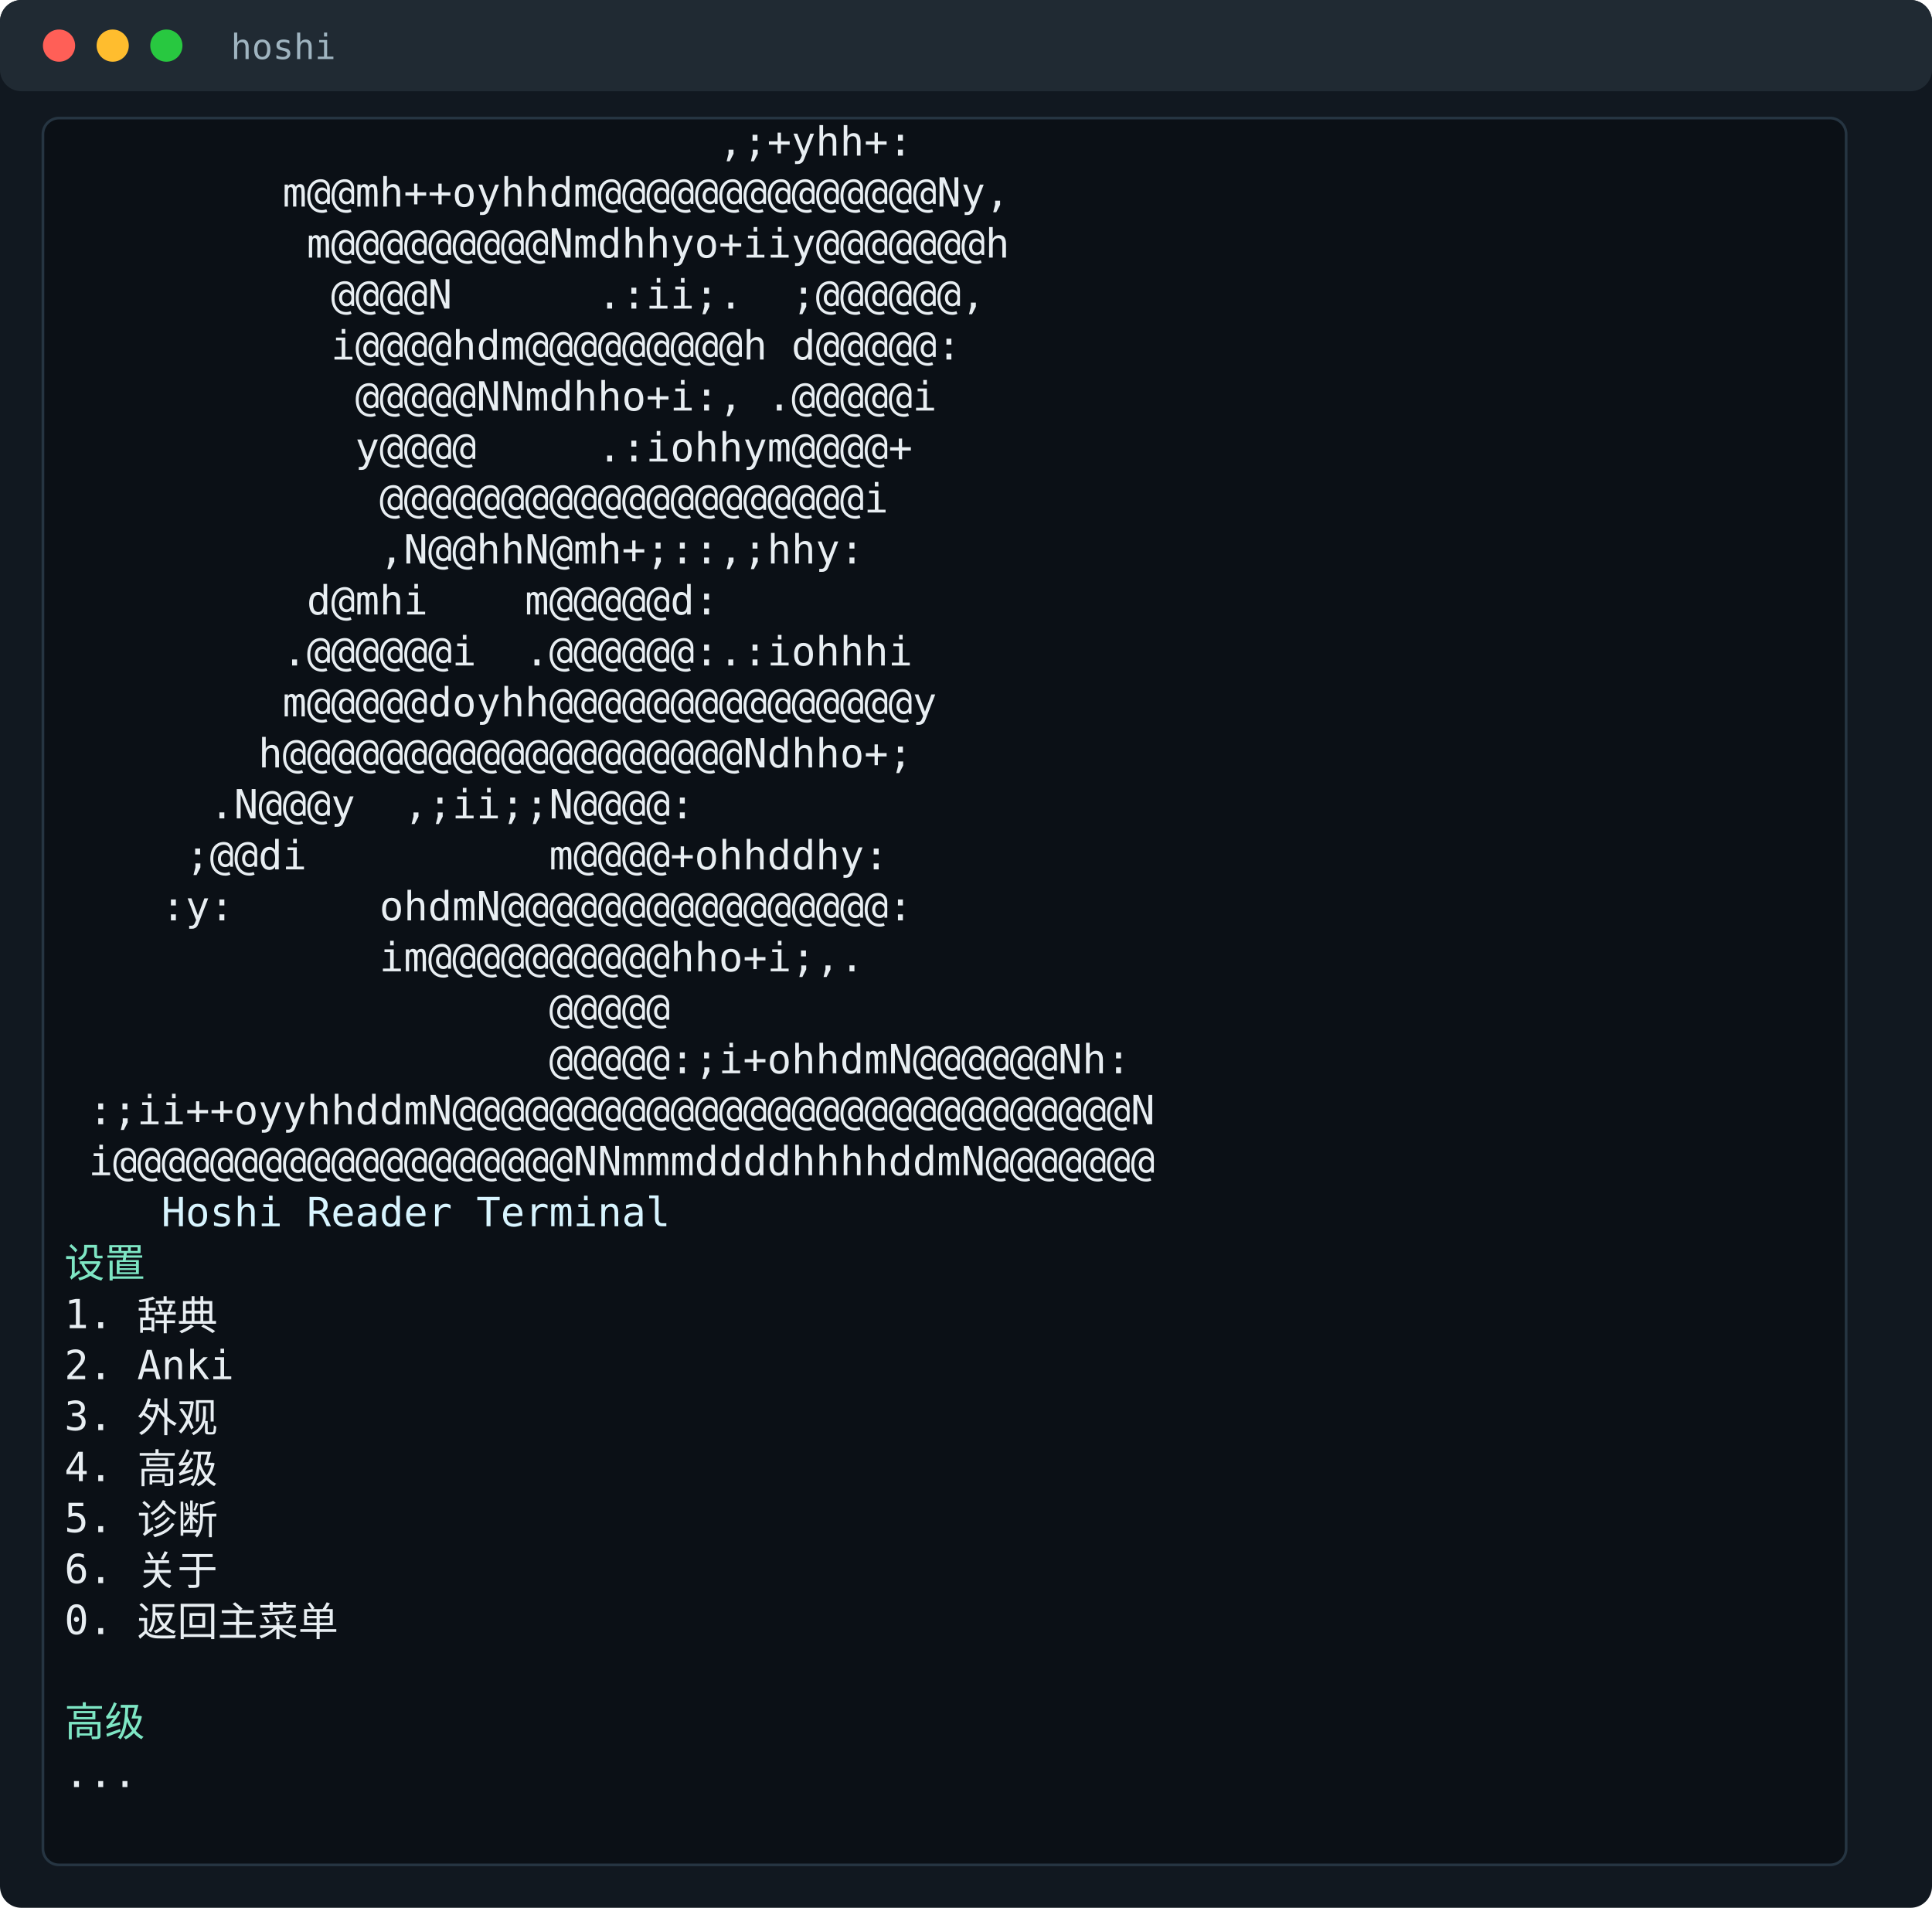
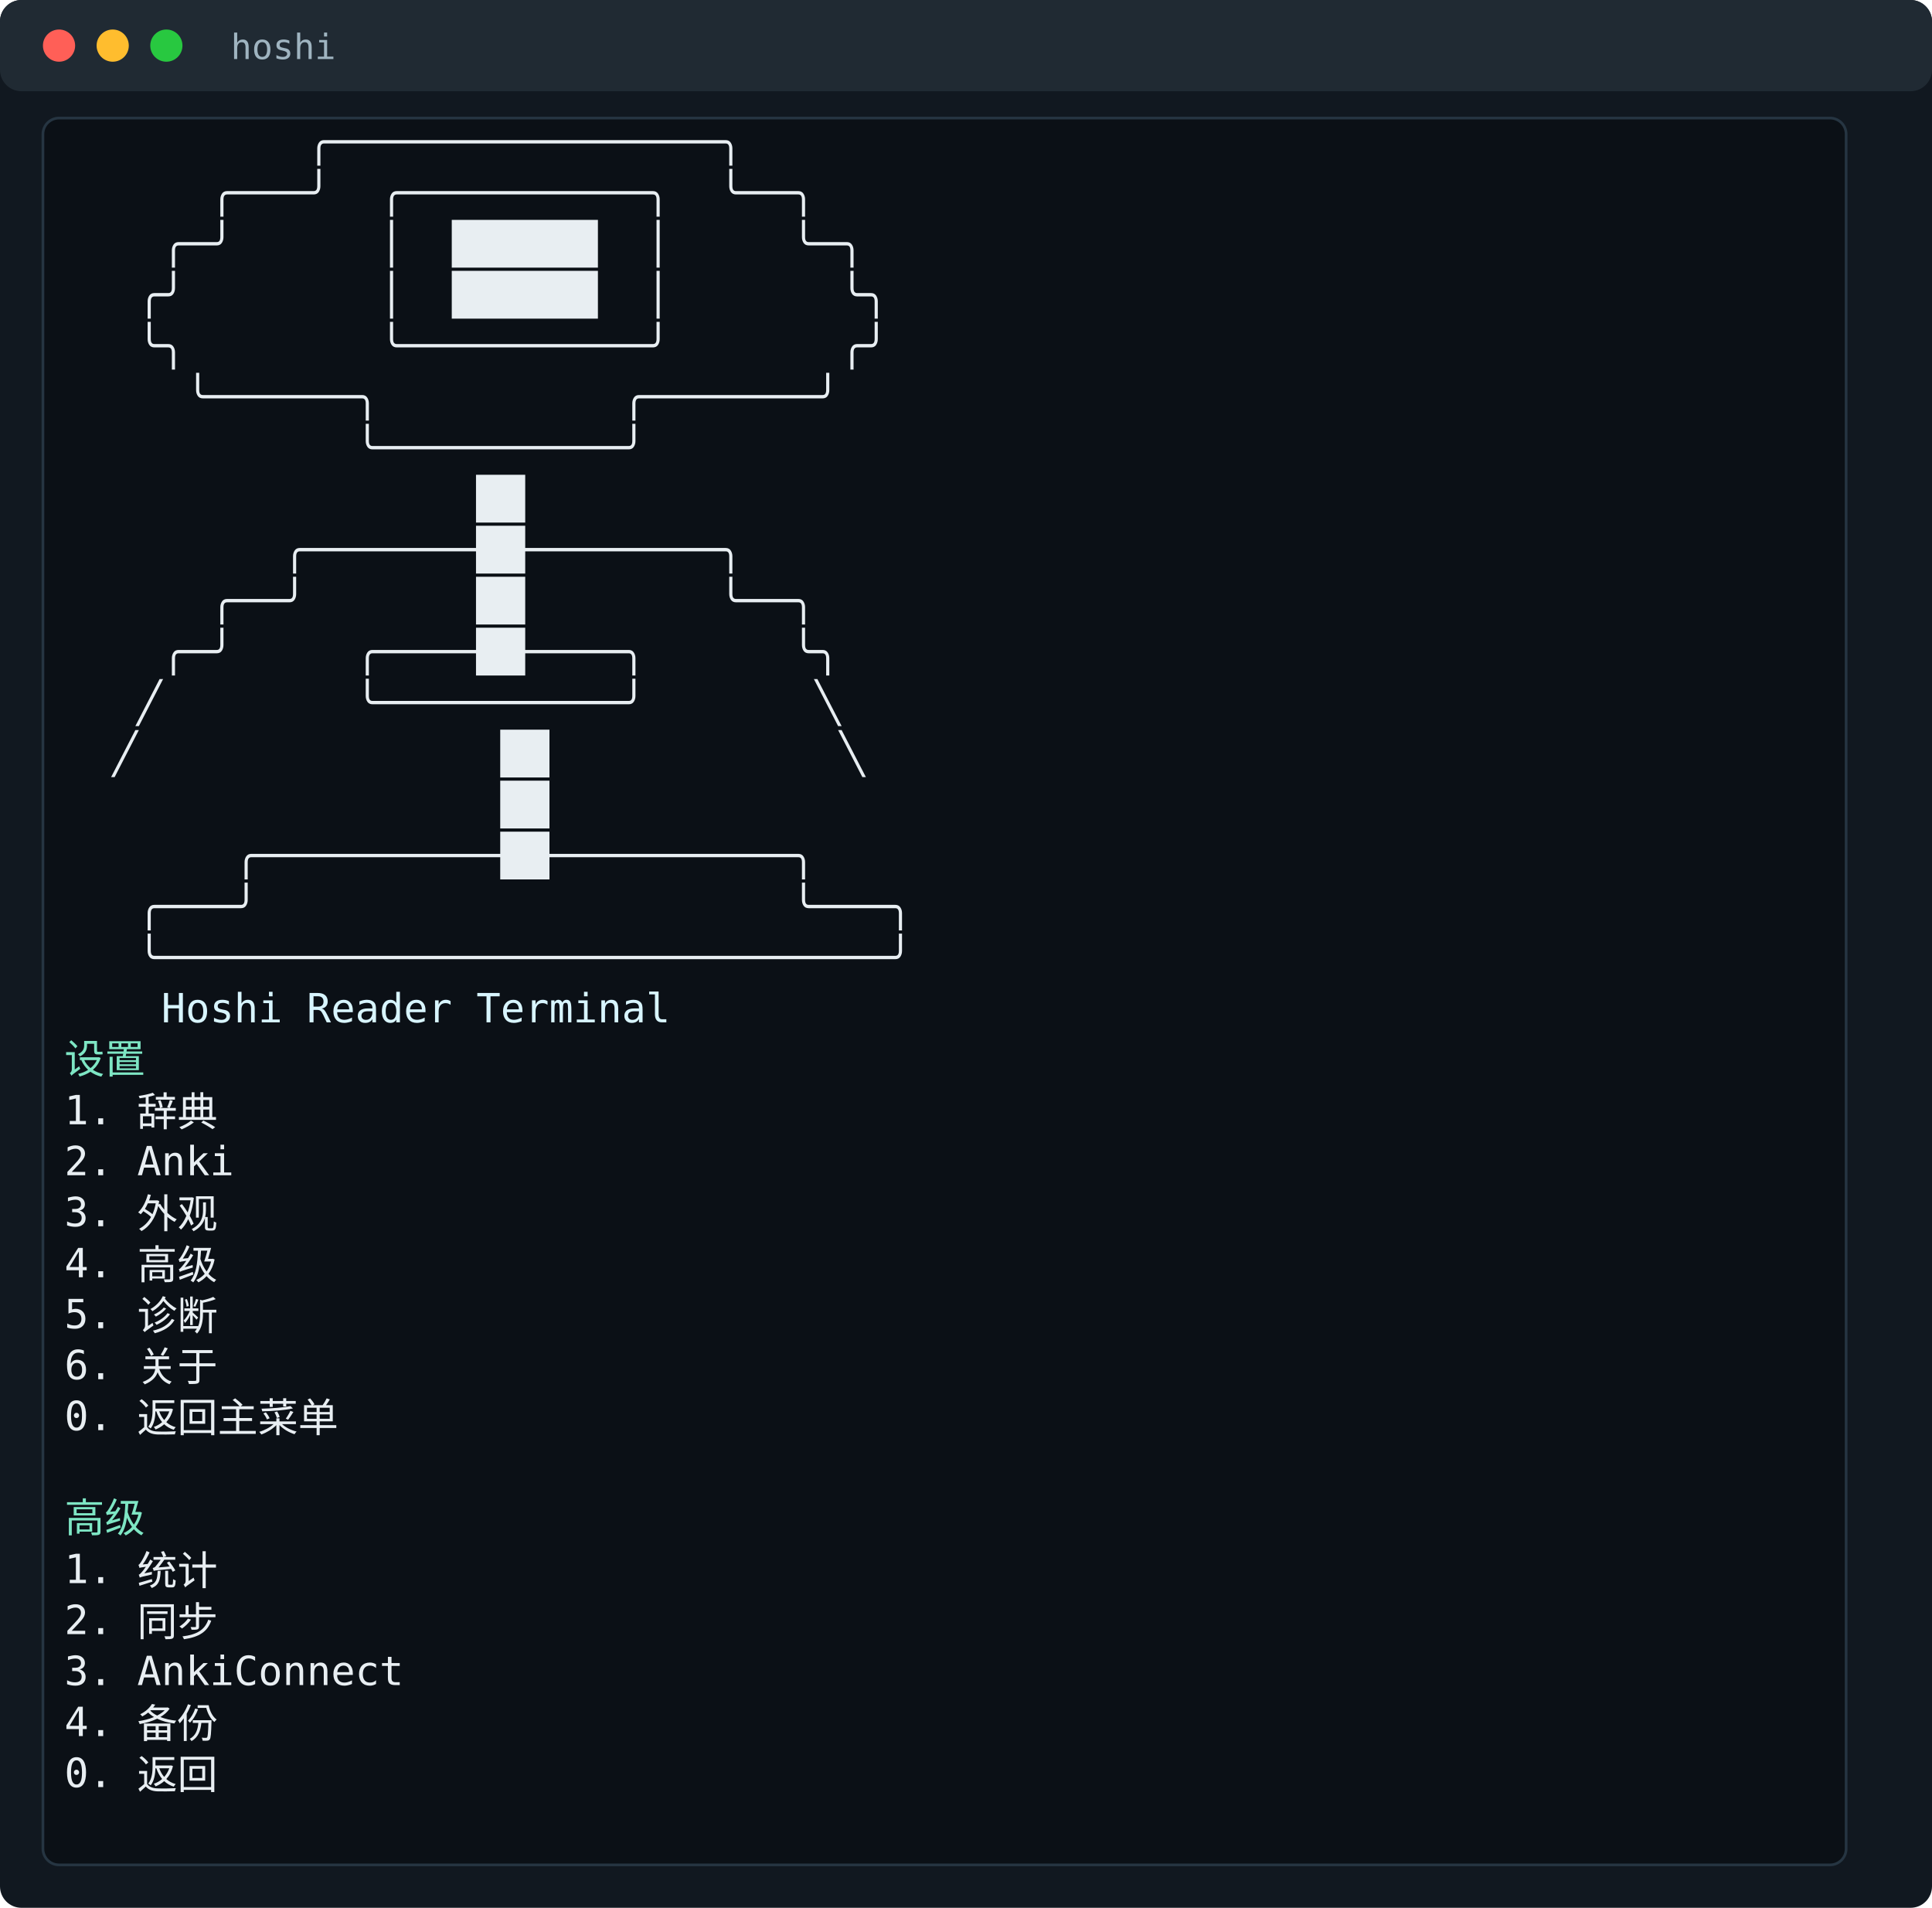
<svg xmlns="http://www.w3.org/2000/svg" width="720" height="711" viewBox="0 0 720 711" role="img" aria-label="Hoshi Reader Terminal screenshot">
  <rect width="720" height="711" rx="8" fill="#111820" />
  <rect x="0" y="0" width="720" height="34" rx="8" fill="#202a33" />
  <circle cx="22" cy="17" r="6" fill="#ff5f57" />
  <circle cx="42" cy="17" r="6" fill="#ffbd2e" />
  <circle cx="62" cy="17" r="6" fill="#28c840" />
  <text x="86" y="22" fill="#9fb4c0" font-family="SFMono-Regular, Menlo, Consolas, monospace" font-size="13">hoshi</text>
  <rect x="16" y="44" width="672" height="651" rx="6" fill="#0b1016" stroke="#263542" />
-   <text x="24" y="58" fill="#e8eef2" font-family="SFMono-Regular, Menlo, Consolas, monospace" font-size="15" xml:space="preserve">                           ,;+yhh+:</text>
-   <text x="24" y="77" fill="#e8eef2" font-family="SFMono-Regular, Menlo, Consolas, monospace" font-size="15" xml:space="preserve">         m@@mh++oyhhdm@@@@@@@@@@@@@@Ny,</text>
-   <text x="24" y="96" fill="#e8eef2" font-family="SFMono-Regular, Menlo, Consolas, monospace" font-size="15" xml:space="preserve">          m@@@@@@@@@Nmdhhyo+iiy@@@@@@@h</text>
-   <text x="24" y="115" fill="#e8eef2" font-family="SFMono-Regular, Menlo, Consolas, monospace" font-size="15" xml:space="preserve">           @@@@N      .:ii;.  ;@@@@@@,</text>
-   <text x="24" y="134" fill="#e8eef2" font-family="SFMono-Regular, Menlo, Consolas, monospace" font-size="15" xml:space="preserve">           i@@@@hdm@@@@@@@@@h d@@@@@:</text>
-   <text x="24" y="153" fill="#e8eef2" font-family="SFMono-Regular, Menlo, Consolas, monospace" font-size="15" xml:space="preserve">            @@@@@NNmdhho+i:, .@@@@@i</text>
-   <text x="24" y="172" fill="#e8eef2" font-family="SFMono-Regular, Menlo, Consolas, monospace" font-size="15" xml:space="preserve">            y@@@@     .:iohhym@@@@+</text>
-   <text x="24" y="191" fill="#e8eef2" font-family="SFMono-Regular, Menlo, Consolas, monospace" font-size="15" xml:space="preserve">             @@@@@@@@@@@@@@@@@@@@i</text>
-   <text x="24" y="210" fill="#e8eef2" font-family="SFMono-Regular, Menlo, Consolas, monospace" font-size="15" xml:space="preserve">             ,N@@hhN@mh+;::,;hhy:</text>
-   <text x="24" y="229" fill="#e8eef2" font-family="SFMono-Regular, Menlo, Consolas, monospace" font-size="15" xml:space="preserve">          d@mhi    m@@@@@d:</text>
-   <text x="24" y="248" fill="#e8eef2" font-family="SFMono-Regular, Menlo, Consolas, monospace" font-size="15" xml:space="preserve">         .@@@@@@i  .@@@@@@:.:iohhhi</text>
-   <text x="24" y="267" fill="#e8eef2" font-family="SFMono-Regular, Menlo, Consolas, monospace" font-size="15" xml:space="preserve">         m@@@@@doyhh@@@@@@@@@@@@@@@y</text>
-   <text x="24" y="286" fill="#e8eef2" font-family="SFMono-Regular, Menlo, Consolas, monospace" font-size="15" xml:space="preserve">        h@@@@@@@@@@@@@@@@@@@Ndhho+;</text>
-   <text x="24" y="305" fill="#e8eef2" font-family="SFMono-Regular, Menlo, Consolas, monospace" font-size="15" xml:space="preserve">      .N@@@y  ,;ii;;N@@@@:</text>
-   <text x="24" y="324" fill="#e8eef2" font-family="SFMono-Regular, Menlo, Consolas, monospace" font-size="15" xml:space="preserve">     ;@@di          m@@@@+ohhddhy:</text>
-   <text x="24" y="343" fill="#e8eef2" font-family="SFMono-Regular, Menlo, Consolas, monospace" font-size="15" xml:space="preserve">    :y:      ohdmN@@@@@@@@@@@@@@@@:</text>
-   <text x="24" y="362" fill="#e8eef2" font-family="SFMono-Regular, Menlo, Consolas, monospace" font-size="15" xml:space="preserve">             im@@@@@@@@@@hho+i;,.</text>
-   <text x="24" y="381" fill="#e8eef2" font-family="SFMono-Regular, Menlo, Consolas, monospace" font-size="15" xml:space="preserve">                    @@@@@</text>
-   <text x="24" y="400" fill="#e8eef2" font-family="SFMono-Regular, Menlo, Consolas, monospace" font-size="15" xml:space="preserve">                    @@@@@:;i+ohhdmN@@@@@@Nh:</text>
-   <text x="24" y="419" fill="#e8eef2" font-family="SFMono-Regular, Menlo, Consolas, monospace" font-size="15" xml:space="preserve"> :;ii++oyyhhddmN@@@@@@@@@@@@@@@@@@@@@@@@@@@@N</text>
-   <text x="24" y="438" fill="#e8eef2" font-family="SFMono-Regular, Menlo, Consolas, monospace" font-size="15" xml:space="preserve"> i@@@@@@@@@@@@@@@@@@@NNmmmddddhhhhddmN@@@@@@@</text>
-   <text x="24" y="457" fill="#d8f5ff" font-family="SFMono-Regular, Menlo, Consolas, monospace" font-size="15" xml:space="preserve">    Hoshi Reader Terminal</text>
-   <text x="24" y="476" fill="#7ee6c4" font-family="SFMono-Regular, Menlo, Consolas, monospace" font-size="15" xml:space="preserve">设置</text>
-   <text x="24" y="495" fill="#e8eef2" font-family="SFMono-Regular, Menlo, Consolas, monospace" font-size="15" xml:space="preserve">1. 辞典</text>
-   <text x="24" y="514" fill="#e8eef2" font-family="SFMono-Regular, Menlo, Consolas, monospace" font-size="15" xml:space="preserve">2. Anki</text>
-   <text x="24" y="533" fill="#e8eef2" font-family="SFMono-Regular, Menlo, Consolas, monospace" font-size="15" xml:space="preserve">3. 外观</text>
-   <text x="24" y="552" fill="#e8eef2" font-family="SFMono-Regular, Menlo, Consolas, monospace" font-size="15" xml:space="preserve">4. 高级</text>
-   <text x="24" y="571" fill="#e8eef2" font-family="SFMono-Regular, Menlo, Consolas, monospace" font-size="15" xml:space="preserve">5. 诊断</text>
-   <text x="24" y="590" fill="#e8eef2" font-family="SFMono-Regular, Menlo, Consolas, monospace" font-size="15" xml:space="preserve">6. 关于</text>
-   <text x="24" y="609" fill="#e8eef2" font-family="SFMono-Regular, Menlo, Consolas, monospace" font-size="15" xml:space="preserve">0. 返回主菜单</text>
-   <text x="24" y="628" fill="#e8eef2" font-family="SFMono-Regular, Menlo, Consolas, monospace" font-size="15" xml:space="preserve" />
-   <text x="24" y="647" fill="#7ee6c4" font-family="SFMono-Regular, Menlo, Consolas, monospace" font-size="15" xml:space="preserve">高级</text>
-   <text x="24" y="666" fill="#e8eef2" font-family="SFMono-Regular, Menlo, Consolas, monospace" font-size="15" xml:space="preserve">...</text>
+   <text x="24" y="58" fill="#e8eef2" font-family="SFMono-Regular, Menlo, Consolas, monospace" font-size="15" xml:space="preserve">          ╭────────────────╮</text>
+   <text x="24" y="77" fill="#e8eef2" font-family="SFMono-Regular, Menlo, Consolas, monospace" font-size="15" xml:space="preserve">      ╭───╯  ╭──────────╮  ╰──╮</text>
+   <text x="24" y="96" fill="#e8eef2" font-family="SFMono-Regular, Menlo, Consolas, monospace" font-size="15" xml:space="preserve">    ╭─╯      │  ██████  │     ╰─╮</text>
+   <text x="24" y="115" fill="#e8eef2" font-family="SFMono-Regular, Menlo, Consolas, monospace" font-size="15" xml:space="preserve">   ╭╯        │  ██████  │       ╰╮</text>
+   <text x="24" y="134" fill="#e8eef2" font-family="SFMono-Regular, Menlo, Consolas, monospace" font-size="15" xml:space="preserve">   ╰╮        ╰──────────╯       ╭╯</text>
+   <text x="24" y="153" fill="#e8eef2" font-family="SFMono-Regular, Menlo, Consolas, monospace" font-size="15" xml:space="preserve">     ╰──────╮          ╭───────╯</text>
+   <text x="24" y="172" fill="#e8eef2" font-family="SFMono-Regular, Menlo, Consolas, monospace" font-size="15" xml:space="preserve">            ╰──────────╯</text>
+   <text x="24" y="191" fill="#e8eef2" font-family="SFMono-Regular, Menlo, Consolas, monospace" font-size="15" xml:space="preserve">                 ██</text>
+   <text x="24" y="210" fill="#e8eef2" font-family="SFMono-Regular, Menlo, Consolas, monospace" font-size="15" xml:space="preserve">         ╭───────██────────╮</text>
+   <text x="24" y="229" fill="#e8eef2" font-family="SFMono-Regular, Menlo, Consolas, monospace" font-size="15" xml:space="preserve">      ╭──╯       ██        ╰──╮</text>
+   <text x="24" y="248" fill="#e8eef2" font-family="SFMono-Regular, Menlo, Consolas, monospace" font-size="15" xml:space="preserve">    ╭─╯     ╭────██────╮      ╰╮</text>
+   <text x="24" y="267" fill="#e8eef2" font-family="SFMono-Regular, Menlo, Consolas, monospace" font-size="15" xml:space="preserve">   ╱        ╰──────────╯       ╲</text>
+   <text x="24" y="286" fill="#e8eef2" font-family="SFMono-Regular, Menlo, Consolas, monospace" font-size="15" xml:space="preserve">  ╱               ██            ╲</text>
+   <text x="24" y="305" fill="#e8eef2" font-family="SFMono-Regular, Menlo, Consolas, monospace" font-size="15" xml:space="preserve">                  ██</text>
+   <text x="24" y="324" fill="#e8eef2" font-family="SFMono-Regular, Menlo, Consolas, monospace" font-size="15" xml:space="preserve">       ╭──────────██──────────╮</text>
+   <text x="24" y="343" fill="#e8eef2" font-family="SFMono-Regular, Menlo, Consolas, monospace" font-size="15" xml:space="preserve">   ╭───╯                      ╰───╮</text>
+   <text x="24" y="362" fill="#e8eef2" font-family="SFMono-Regular, Menlo, Consolas, monospace" font-size="15" xml:space="preserve">   ╰──────────────────────────────╯</text>
+   <text x="24" y="381" fill="#d8f5ff" font-family="SFMono-Regular, Menlo, Consolas, monospace" font-size="15" xml:space="preserve">    Hoshi Reader Terminal</text>
+   <text x="24" y="400" fill="#7ee6c4" font-family="SFMono-Regular, Menlo, Consolas, monospace" font-size="15" xml:space="preserve">设置</text>
+   <text x="24" y="419" fill="#e8eef2" font-family="SFMono-Regular, Menlo, Consolas, monospace" font-size="15" xml:space="preserve">1. 辞典</text>
+   <text x="24" y="438" fill="#e8eef2" font-family="SFMono-Regular, Menlo, Consolas, monospace" font-size="15" xml:space="preserve">2. Anki</text>
+   <text x="24" y="457" fill="#e8eef2" font-family="SFMono-Regular, Menlo, Consolas, monospace" font-size="15" xml:space="preserve">3. 外观</text>
+   <text x="24" y="476" fill="#e8eef2" font-family="SFMono-Regular, Menlo, Consolas, monospace" font-size="15" xml:space="preserve">4. 高级</text>
+   <text x="24" y="495" fill="#e8eef2" font-family="SFMono-Regular, Menlo, Consolas, monospace" font-size="15" xml:space="preserve">5. 诊断</text>
+   <text x="24" y="514" fill="#e8eef2" font-family="SFMono-Regular, Menlo, Consolas, monospace" font-size="15" xml:space="preserve">6. 关于</text>
+   <text x="24" y="533" fill="#e8eef2" font-family="SFMono-Regular, Menlo, Consolas, monospace" font-size="15" xml:space="preserve">0. 返回主菜单</text>
+   <text x="24" y="552" fill="#e8eef2" font-family="SFMono-Regular, Menlo, Consolas, monospace" font-size="15" xml:space="preserve" />
+   <text x="24" y="571" fill="#7ee6c4" font-family="SFMono-Regular, Menlo, Consolas, monospace" font-size="15" xml:space="preserve">高级</text>
+   <text x="24" y="590" fill="#e8eef2" font-family="SFMono-Regular, Menlo, Consolas, monospace" font-size="15" xml:space="preserve">1. 统计</text>
+   <text x="24" y="609" fill="#e8eef2" font-family="SFMono-Regular, Menlo, Consolas, monospace" font-size="15" xml:space="preserve">2. 同步</text>
+   <text x="24" y="628" fill="#e8eef2" font-family="SFMono-Regular, Menlo, Consolas, monospace" font-size="15" xml:space="preserve">3. AnkiConnect</text>
+   <text x="24" y="647" fill="#e8eef2" font-family="SFMono-Regular, Menlo, Consolas, monospace" font-size="15" xml:space="preserve">4. 备份</text>
+   <text x="24" y="666" fill="#e8eef2" font-family="SFMono-Regular, Menlo, Consolas, monospace" font-size="15" xml:space="preserve">0. 返回</text>
</svg>
